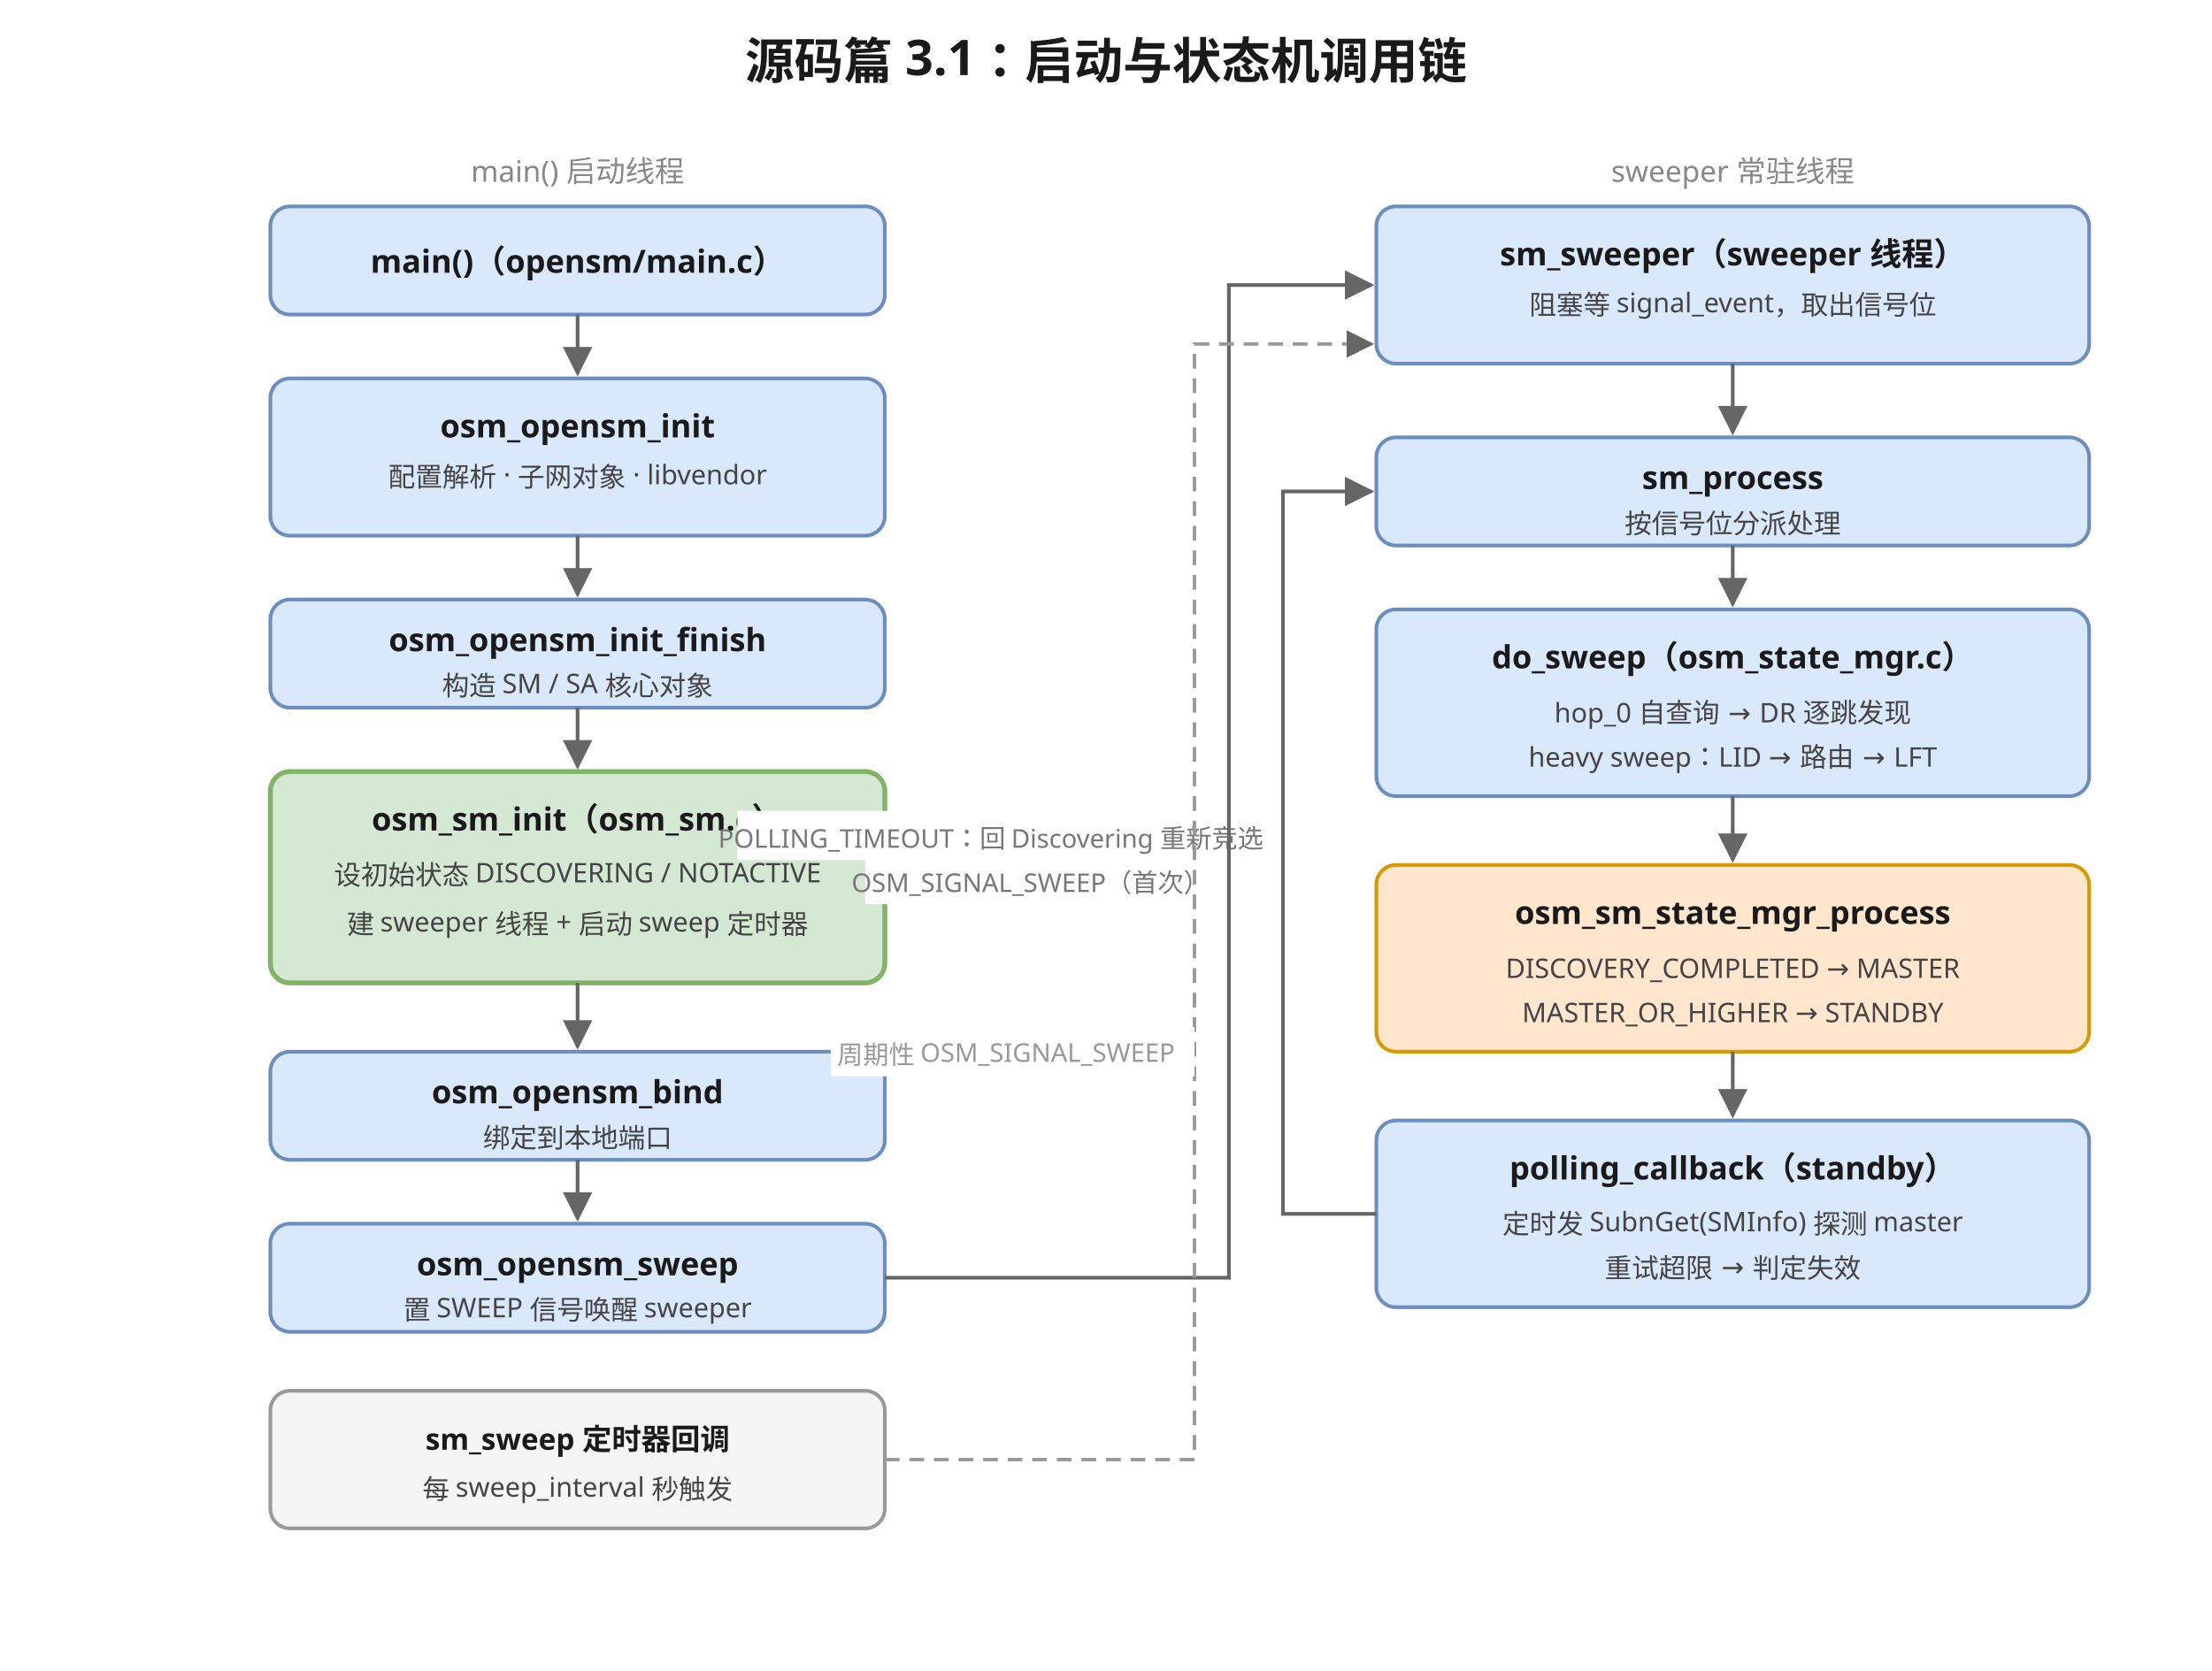
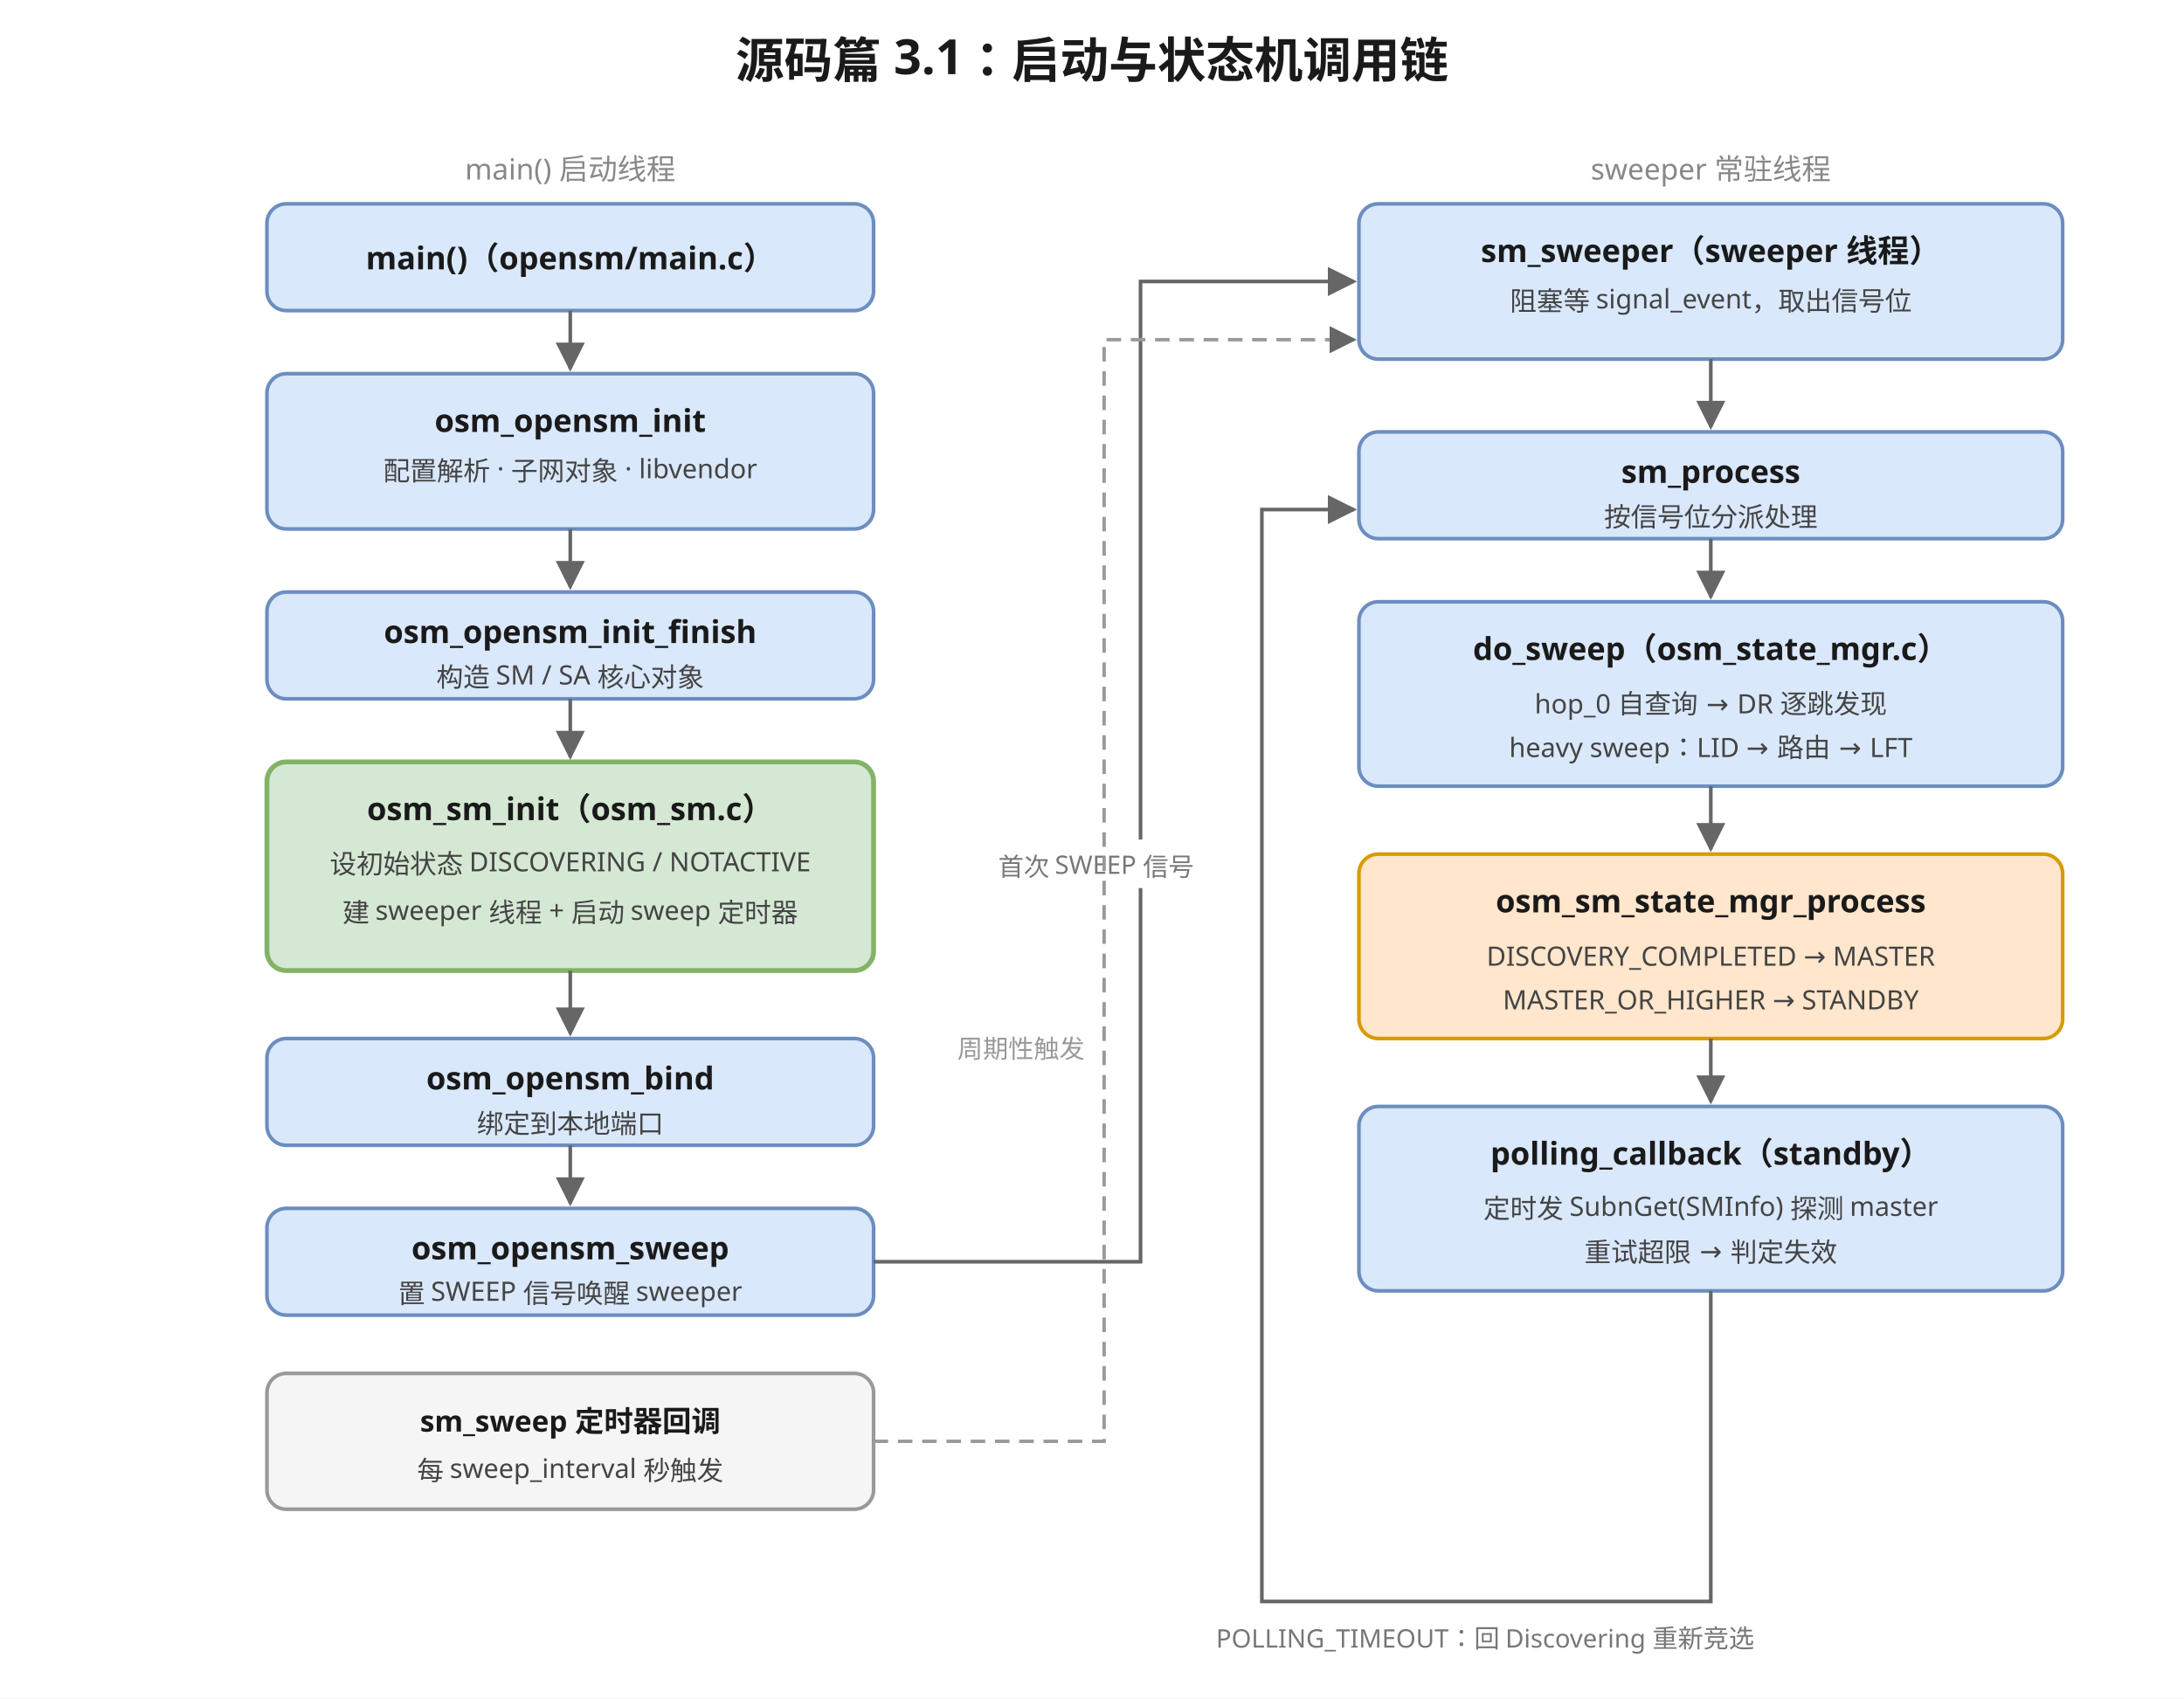
- <svg xmlns="http://www.w3.org/2000/svg" width="900" height="680" viewBox="0 0 900 680" font-family="PingFang SC, Microsoft YaHei, sans-serif">
-   <rect x="0" y="0" width="900" height="680" fill="#ffffff" />
+ <svg xmlns="http://www.w3.org/2000/svg" width="900" height="700" viewBox="0 0 900 700" font-family="PingFang SC, Microsoft YaHei, sans-serif">
+   <rect x="0" y="0" width="900" height="700" fill="#ffffff" />
  <defs>
    <marker id="arrow" viewBox="0 0 10 10" refX="9" refY="5" markerWidth="8" markerHeight="8" orient="auto">
      <path d="M 0 0 L 10 5 L 0 10 Z" fill="#666666" />
    </marker>
  </defs>
  <text x="450" y="32" text-anchor="middle" font-size="20" font-weight="bold" fill="#1a1a1a">源码篇 3.1：启动与状态机调用链</text>
  <text x="235" y="74" text-anchor="middle" font-size="12" fill="#888888">main() 启动线程</text>
  <text x="705" y="74" text-anchor="middle" font-size="12" fill="#888888">sweeper 常驻线程</text>
  <rect x="110" y="84" width="250" height="44" rx="8" ry="8" fill="#dae8fc" stroke="#6c8ebf" stroke-width="1.5" />
  <text x="235" y="111" text-anchor="middle" font-size="13" font-weight="bold" fill="#1a1a1a">main()（opensm/main.c）</text>
  <rect x="110" y="154" width="250" height="64" rx="8" ry="8" fill="#dae8fc" stroke="#6c8ebf" stroke-width="1.5" />
  <text x="235" y="178" text-anchor="middle" font-size="13" font-weight="bold" fill="#1a1a1a">osm_opensm_init</text>
  <text x="235" y="198" text-anchor="middle" font-size="11" fill="#444444">配置解析 · 子网对象 · libvendor</text>
  <rect x="110" y="244" width="250" height="44" rx="8" ry="8" fill="#dae8fc" stroke="#6c8ebf" stroke-width="1.5" />
  <text x="235" y="265" text-anchor="middle" font-size="13" font-weight="bold" fill="#1a1a1a">osm_opensm_init_finish</text>
  <text x="235" y="283" text-anchor="middle" font-size="11" fill="#444444">构造 SM / SA 核心对象</text>
  <rect x="110" y="314" width="250" height="86" rx="8" ry="8" fill="#d5e8d4" stroke="#82b366" stroke-width="2" />
  <text x="235" y="338" text-anchor="middle" font-size="13" font-weight="bold" fill="#1a1a1a">osm_sm_init（osm_sm.c）</text>
  <text x="235" y="360" text-anchor="middle" font-size="11" fill="#444444">设初始状态 DISCOVERING / NOTACTIVE</text>
  <text x="235" y="380" text-anchor="middle" font-size="11" fill="#444444">建 sweeper 线程 + 启动 sweep 定时器</text>
  <rect x="110" y="428" width="250" height="44" rx="8" ry="8" fill="#dae8fc" stroke="#6c8ebf" stroke-width="1.5" />
  <text x="235" y="449" text-anchor="middle" font-size="13" font-weight="bold" fill="#1a1a1a">osm_opensm_bind</text>
  <text x="235" y="467" text-anchor="middle" font-size="11" fill="#444444">绑定到本地端口</text>
  <rect x="110" y="498" width="250" height="44" rx="8" ry="8" fill="#dae8fc" stroke="#6c8ebf" stroke-width="1.5" />
  <text x="235" y="519" text-anchor="middle" font-size="13" font-weight="bold" fill="#1a1a1a">osm_opensm_sweep</text>
  <text x="235" y="537" text-anchor="middle" font-size="11" fill="#444444">置 SWEEP 信号唤醒 sweeper</text>
  <line x1="235" y1="128" x2="235" y2="152" stroke="#666666" stroke-width="1.5" marker-end="url(#arrow)" />
  <line x1="235" y1="218" x2="235" y2="242" stroke="#666666" stroke-width="1.5" marker-end="url(#arrow)" />
  <line x1="235" y1="288" x2="235" y2="312" stroke="#666666" stroke-width="1.5" marker-end="url(#arrow)" />
  <line x1="235" y1="400" x2="235" y2="426" stroke="#666666" stroke-width="1.5" marker-end="url(#arrow)" />
  <line x1="235" y1="472" x2="235" y2="496" stroke="#666666" stroke-width="1.5" marker-end="url(#arrow)" />
  <rect x="560" y="84" width="290" height="64" rx="8" ry="8" fill="#dae8fc" stroke="#6c8ebf" stroke-width="1.5" />
  <text x="705" y="108" text-anchor="middle" font-size="13" font-weight="bold" fill="#1a1a1a">sm_sweeper（sweeper 线程）</text>
  <text x="705" y="128" text-anchor="middle" font-size="11" fill="#444444">阻塞等 signal_event，取出信号位</text>
  <rect x="560" y="178" width="290" height="44" rx="8" ry="8" fill="#dae8fc" stroke="#6c8ebf" stroke-width="1.5" />
  <text x="705" y="199" text-anchor="middle" font-size="13" font-weight="bold" fill="#1a1a1a">sm_process</text>
  <text x="705" y="217" text-anchor="middle" font-size="11" fill="#444444">按信号位分派处理</text>
  <rect x="560" y="248" width="290" height="76" rx="8" ry="8" fill="#dae8fc" stroke="#6c8ebf" stroke-width="1.5" />
  <text x="705" y="272" text-anchor="middle" font-size="13" font-weight="bold" fill="#1a1a1a">do_sweep（osm_state_mgr.c）</text>
  <text x="705" y="294" text-anchor="middle" font-size="11" fill="#444444">hop_0 自查询 → DR 逐跳发现</text>
  <text x="705" y="312" text-anchor="middle" font-size="11" fill="#444444">heavy sweep：LID → 路由 → LFT</text>
  <rect x="560" y="352" width="290" height="76" rx="8" ry="8" fill="#ffe6cc" stroke="#d79b00" stroke-width="1.5" />
  <text x="705" y="376" text-anchor="middle" font-size="13" font-weight="bold" fill="#1a1a1a">osm_sm_state_mgr_process</text>
  <text x="705" y="398" text-anchor="middle" font-size="11" fill="#444444">DISCOVERY_COMPLETED → MASTER</text>
  <text x="705" y="416" text-anchor="middle" font-size="11" fill="#444444">MASTER_OR_HIGHER → STANDBY</text>
  <rect x="560" y="456" width="290" height="76" rx="8" ry="8" fill="#dae8fc" stroke="#6c8ebf" stroke-width="1.5" />
  <text x="705" y="480" text-anchor="middle" font-size="13" font-weight="bold" fill="#1a1a1a">polling_callback（standby）</text>
  <text x="705" y="502" text-anchor="middle" font-size="11" fill="#444444">定时发 SubnGet(SMInfo) 探测 master</text>
  <text x="705" y="520" text-anchor="middle" font-size="11" fill="#444444">重试超限 → 判定失效</text>
  <line x1="705" y1="148" x2="705" y2="176" stroke="#666666" stroke-width="1.5" marker-end="url(#arrow)" />
  <line x1="705" y1="222" x2="705" y2="246" stroke="#666666" stroke-width="1.5" marker-end="url(#arrow)" />
  <line x1="705" y1="324" x2="705" y2="350" stroke="#666666" stroke-width="1.5" marker-end="url(#arrow)" />
  <line x1="705" y1="428" x2="705" y2="454" stroke="#666666" stroke-width="1.5" marker-end="url(#arrow)" />
-   <polyline points="560,494 522,494 522,200 558,200" fill="none" stroke="#666666" stroke-width="1.5" marker-end="url(#arrow)" />
-   <rect x="300" y="330" width="216" height="20" fill="#ffffff" />
-   <text x="514" y="345" text-anchor="end" font-size="10.5" fill="#777777">POLLING_TIMEOUT：回 Discovering 重新竞选</text>
-   <polyline points="360,520 500,520 500,116 558,116" fill="none" stroke="#666666" stroke-width="1.5" marker-end="url(#arrow)" />
-   <rect x="352" y="348" width="140" height="20" fill="#ffffff" />
-   <text x="492" y="363" text-anchor="end" font-size="10.5" fill="#777777">OSM_SIGNAL_SWEEP（首次）</text>
+   <polyline points="705,532 705,660 520,660 520,210 558,210" fill="none" stroke="#666666" stroke-width="1.5" marker-end="url(#arrow)" />
+   <rect x="500" y="664" width="224" height="20" fill="#ffffff" />
+   <text x="612" y="679" text-anchor="middle" font-size="10.5" fill="#777777">POLLING_TIMEOUT：回 Discovering 重新竞选</text>
+   <polyline points="360,520 470,520 470,116 558,116" fill="none" stroke="#666666" stroke-width="1.5" marker-end="url(#arrow)" />
+   <rect x="396" y="346" width="104" height="20" fill="#ffffff" />
+   <text x="492" y="361" text-anchor="end" font-size="10.5" fill="#777777">首次 SWEEP 信号</text>
  <rect x="110" y="566" width="250" height="56" rx="8" ry="8" fill="#f5f5f5" stroke="#999999" stroke-width="1.5" />
  <text x="235" y="590" text-anchor="middle" font-size="12" font-weight="bold" fill="#1a1a1a">sm_sweep 定时器回调</text>
  <text x="235" y="610" text-anchor="middle" font-size="11" fill="#444444">每 sweep_interval 秒触发</text>
-   <polyline points="360,594 486,594 486,140 558,140" fill="none" stroke="#999999" stroke-width="1.4" stroke-dasharray="6 4" marker-end="url(#arrow)" />
-   <rect x="338" y="418" width="148" height="20" fill="#ffffff" />
-   <text x="478" y="433" text-anchor="end" font-size="10.5" fill="#999999">周期性 OSM_SIGNAL_SWEEP</text>
+   <polyline points="360,594 455,594 455,140 558,140" fill="none" stroke="#999999" stroke-width="1.4" stroke-dasharray="6 4" marker-end="url(#arrow)" />
+   <rect x="390" y="421" width="60" height="20" fill="#ffffff" />
+   <text x="447" y="436" text-anchor="end" font-size="10.5" fill="#999999">周期性触发</text>
</svg>
